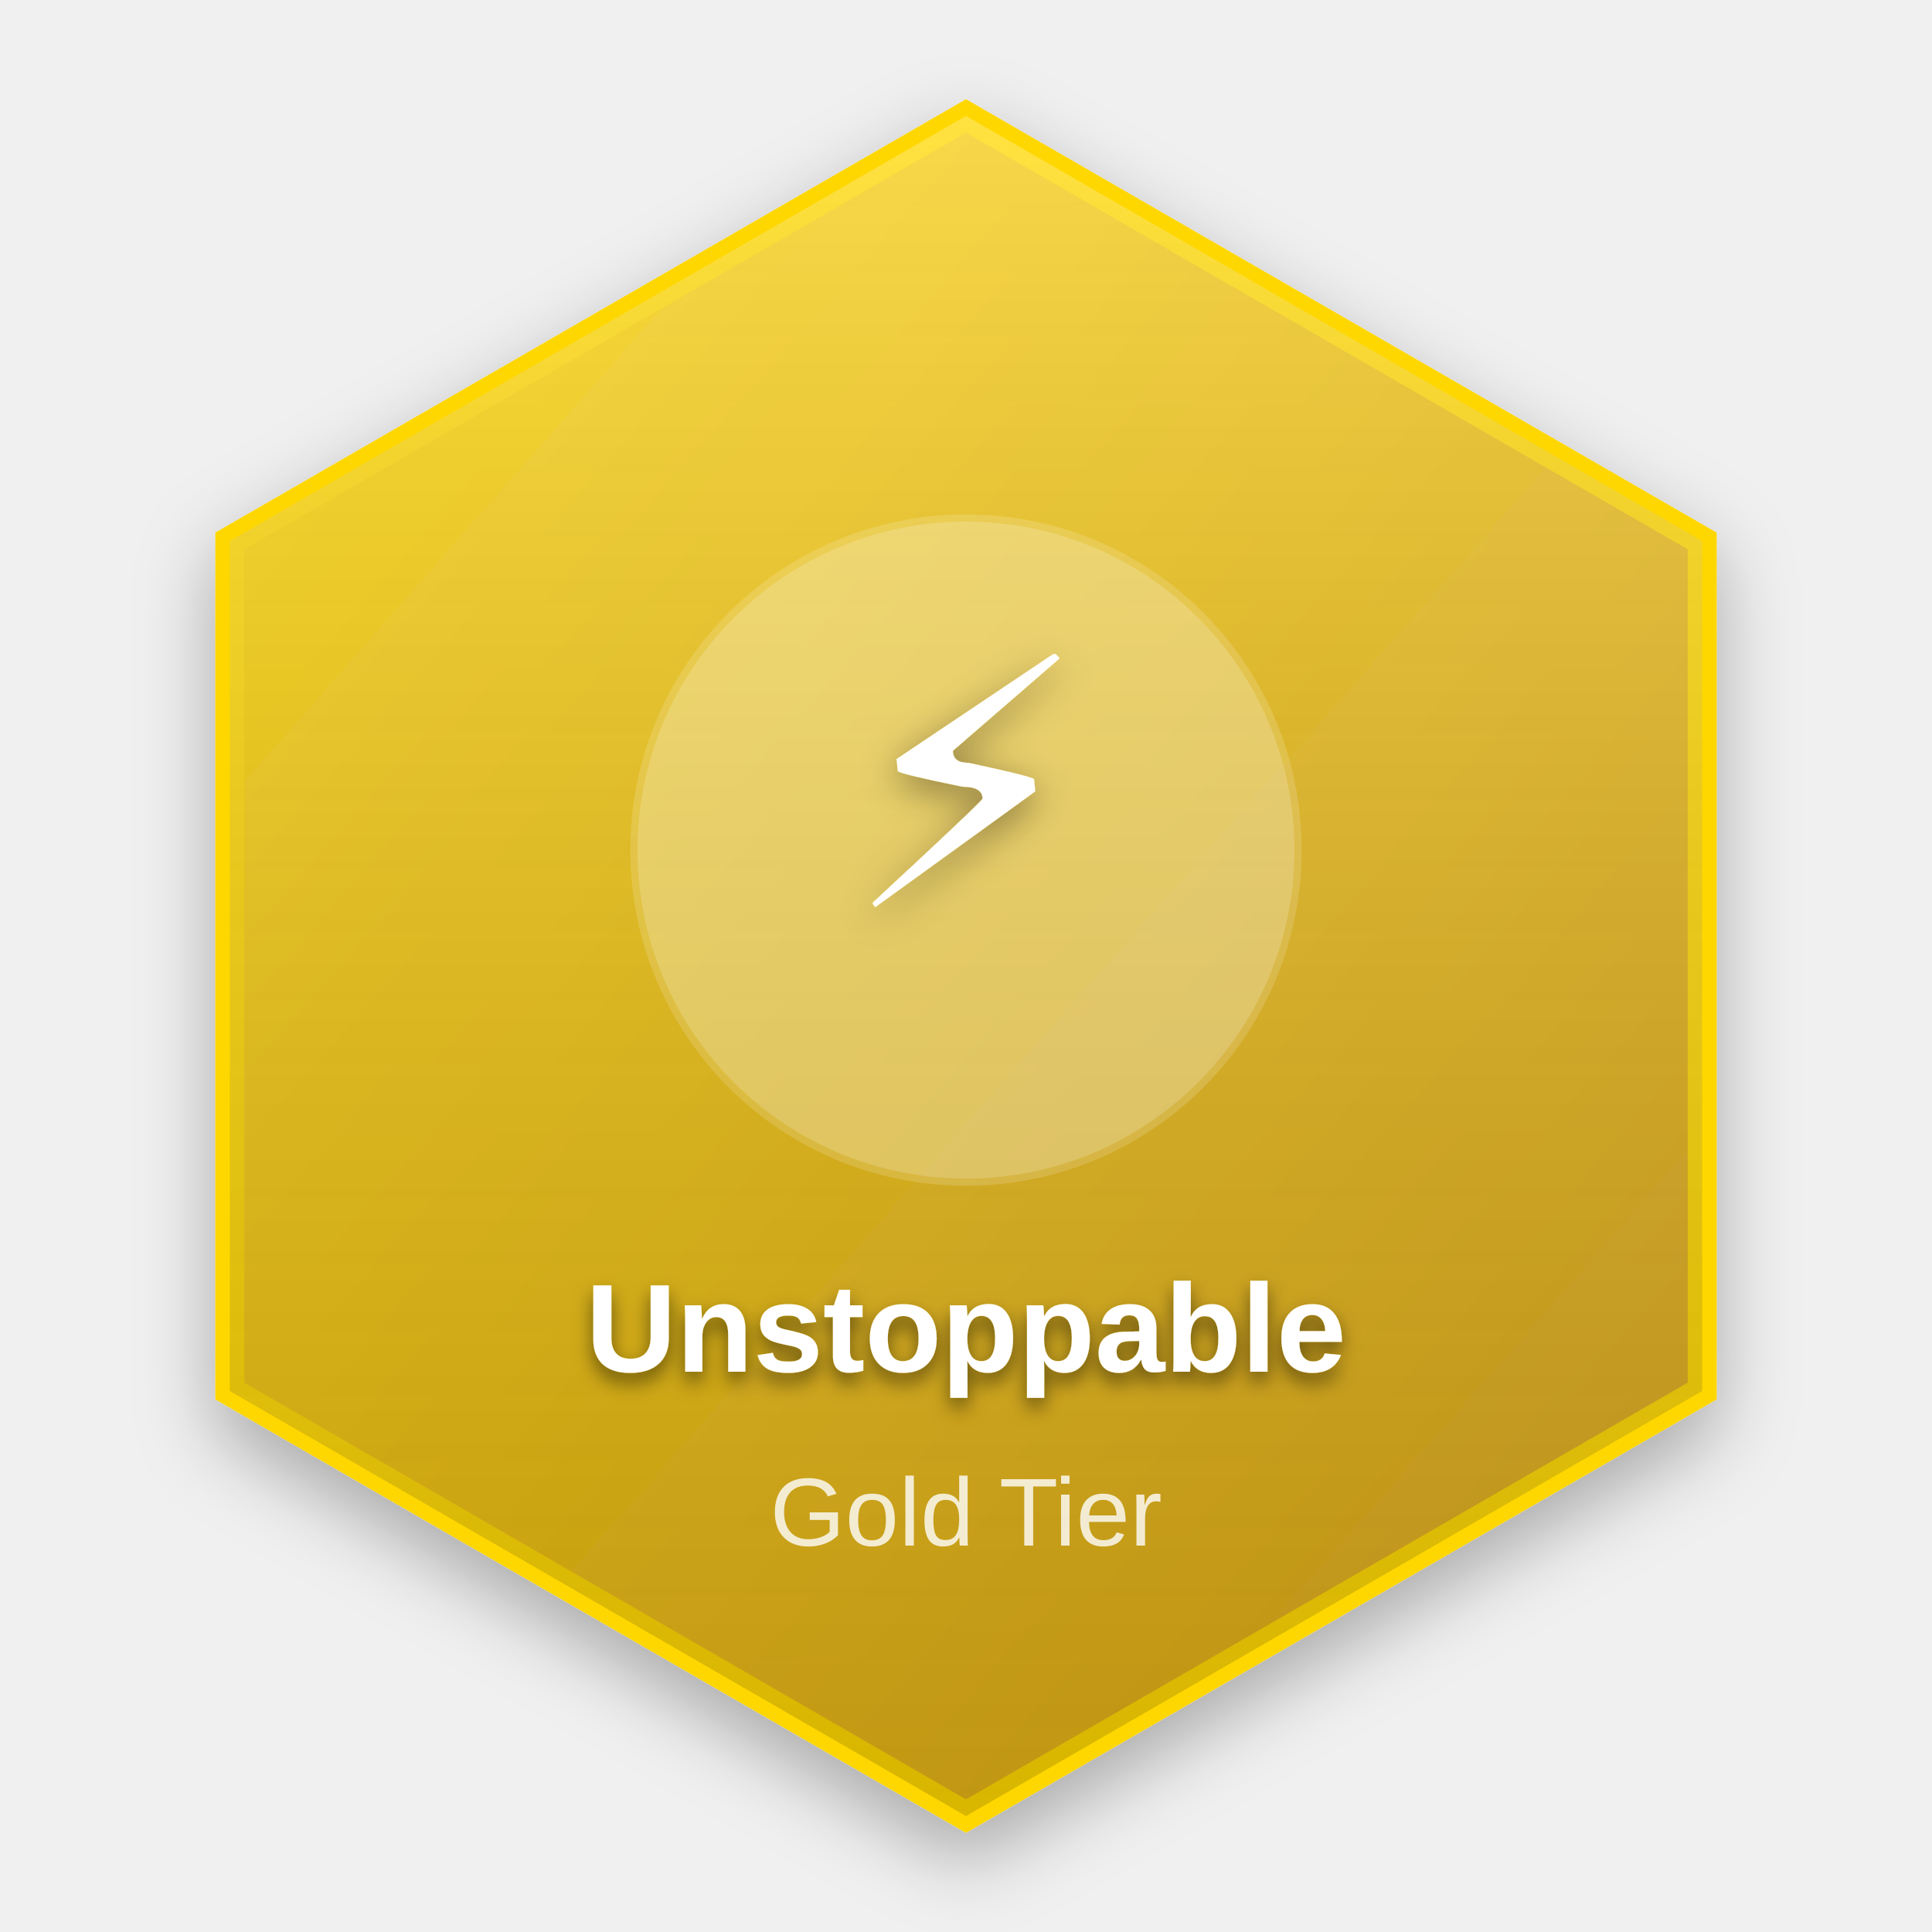
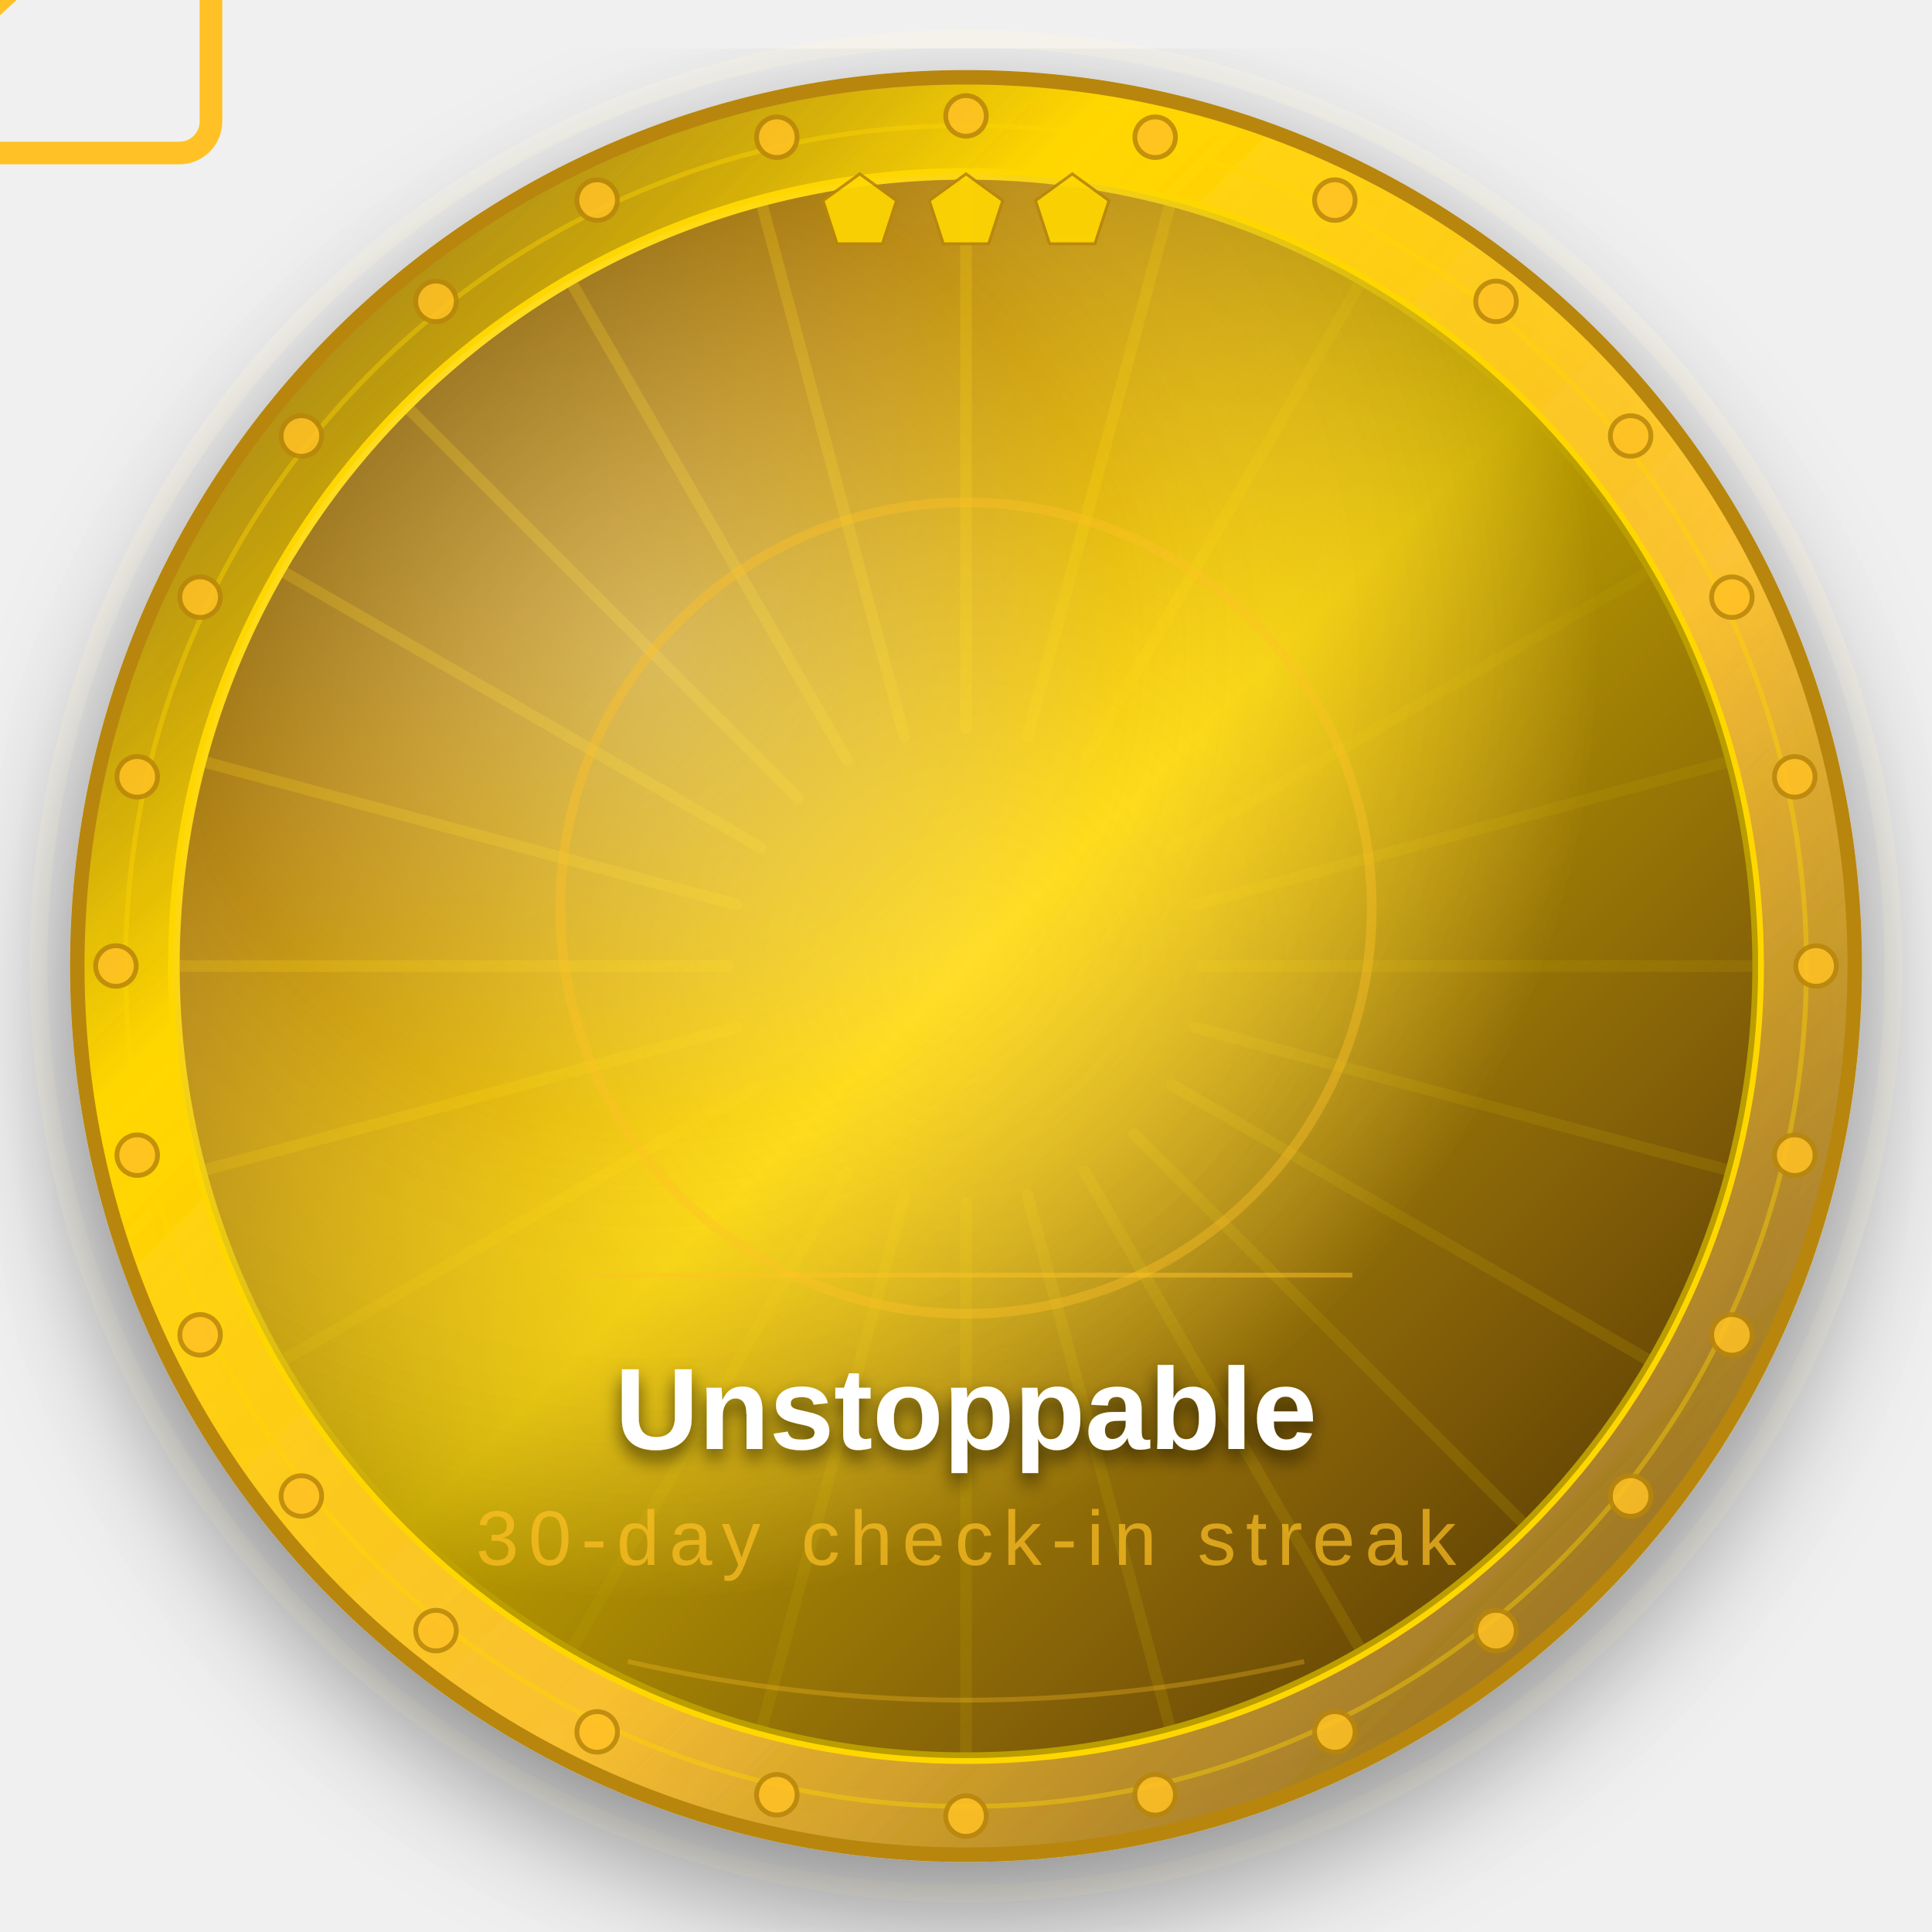
<svg xmlns="http://www.w3.org/2000/svg" viewBox="0 0 200 200" width="200" height="200">
  <defs>
-     <linearGradient id="g" x1="0%" y1="0%" x2="100%" y2="100%">
-       <stop offset="0%" style="stop-color:#FFD700;stop-opacity:1" />
-       <stop offset="100%" style="stop-color:#DAA520;stop-opacity:1" />
+     <linearGradient id="bg2" x1="0%" y1="0%" x2="100%" y2="100%">
+       <stop offset="0%" style="stop-color:#5C3A00" />
+       <stop offset="25%" style="stop-color:#B8860B" />
+       <stop offset="50%" style="stop-color:#FFD700" />
+       <stop offset="75%" style="stop-color:#B8860B" />
+       <stop offset="100%" style="stop-color:#5C3A00" />
    </linearGradient>
-     <filter id="shadow" x="-20%" y="-20%" width="140%" height="140%">
-       <feDropShadow dx="0" dy="3" stdDeviation="4" flood-color="#000" flood-opacity="0.3" />
+     <linearGradient id="ring2" x1="0%" y1="0%" x2="100%" y2="100%">
+       <stop offset="0%" style="stop-color:#5C3A00;stop-opacity:0.8" />
+       <stop offset="30%" style="stop-color:#FFD700;stop-opacity:1" />
+       <stop offset="60%" style="stop-color:#FFC125;stop-opacity:0.9" />
+       <stop offset="100%" style="stop-color:#5C3A00;stop-opacity:0.8" />
+     </linearGradient>
+     <radialGradient id="shine2" cx="30%" cy="30%" r="60%">
+       <stop offset="0%" style="stop-color:#fff;stop-opacity:0.32" />
+       <stop offset="50%" style="stop-color:#fff;stop-opacity:0.05" />
+       <stop offset="100%" style="stop-color:#000;stop-opacity:0.27" />
+     </radialGradient>
+     <radialGradient id="core2" cx="50%" cy="50%" r="50%">
+       <stop offset="0%" style="stop-color:#FFF8DC;stop-opacity:0.12" />
+       <stop offset="100%" style="stop-color:#FFF8DC;stop-opacity:0" />
+     </radialGradient>
+     <filter id="shadow2" x="-30%" y="-30%" width="160%" height="160%">
+       <feDropShadow dx="0" dy="5" stdDeviation="6" flood-color="#000" flood-opacity="0.45" />
    </filter>
-     <linearGradient id="inner" x1="0%" y1="0%" x2="0%" y2="100%">
-       <stop offset="0%" style="stop-color:#fff;stop-opacity:0.25" />
-       <stop offset="100%" style="stop-color:#000;stop-opacity:0.15" />
-     </linearGradient>
  </defs>
-   <polygon points="176.21,56 176.21,144 100,188 23.79,144 23.79,56 100,12" fill="url(#g)" stroke="#FFD700" stroke-width="3" filter="url(#shadow)" />
-   <polygon points="176.21,56 176.21,144 100,188 23.79,144 23.79,56 100,12" fill="url(#inner)" />
-   <circle cx="100" cy="88" r="34" fill="#fff" opacity="0.3" stroke="#fff" stroke-width="1.5" stroke-opacity="0.5" />
-   <text x="100" y="94" text-anchor="middle" font-size="36" fill="#fff" filter="drop-shadow(0 1px 2px rgba(0,0,0,0.4))">⚡</text>
-   <text x="100" y="142" text-anchor="middle" font-size="13" font-weight="bold" fill="#fff" font-family="Arial, sans-serif" filter="drop-shadow(0 1px 1px rgba(0,0,0,0.5))">Unstoppable</text>
-   <text x="100" y="160" text-anchor="middle" font-size="10" fill="#fff" opacity="0.8" font-family="Arial, sans-serif">Gold Tier</text>
+   <circle cx="100" cy="100" r="96" fill="none" stroke="#FFF8DC" stroke-width="1.8" opacity="0.25" filter="url(#shadow2)" />
+   <circle cx="100" cy="100" r="92" fill="url(#ring2)" stroke="#B8860B" stroke-width="1.5" filter="url(#shadow2)" />
+   <circle cx="100" cy="100" r="87" fill="none" stroke="#FFD700" stroke-width="0.5" opacity="0.4" />
+   <circle cx="100" cy="100" r="82" fill="url(#bg2)" stroke="#FFD700" stroke-width="1.2" />
+   <line x1="124.6" y1="100" x2="182" y2="100" stroke="#FFD700" stroke-width="1.2" opacity="0.22" stroke-linecap="round" />
+   <line x1="123.762" y1="106.367" x2="179.206" y2="121.223" stroke="#FFD700" stroke-width="1.2" opacity="0.22" stroke-linecap="round" />
+   <line x1="121.304" y1="112.3" x2="171.014" y2="141" stroke="#FFD700" stroke-width="1.2" opacity="0.22" stroke-linecap="round" />
+   <line x1="117.395" y1="117.395" x2="157.983" y2="157.983" stroke="#FFD700" stroke-width="1.2" opacity="0.22" stroke-linecap="round" />
+   <line x1="112.3" y1="121.304" x2="141" y2="171.014" stroke="#FFD700" stroke-width="1.2" opacity="0.22" stroke-linecap="round" />
+   <line x1="106.367" y1="123.762" x2="121.223" y2="179.206" stroke="#FFD700" stroke-width="1.2" opacity="0.22" stroke-linecap="round" />
+   <line x1="100" y1="124.6" x2="100" y2="182" stroke="#FFD700" stroke-width="1.2" opacity="0.22" stroke-linecap="round" />
+   <line x1="93.633" y1="123.762" x2="78.777" y2="179.206" stroke="#FFD700" stroke-width="1.2" opacity="0.22" stroke-linecap="round" />
+   <line x1="87.7" y1="121.304" x2="59" y2="171.014" stroke="#FFD700" stroke-width="1.2" opacity="0.22" stroke-linecap="round" />
+   <line x1="82.605" y1="117.395" x2="42.017" y2="157.983" stroke="#FFD700" stroke-width="1.2" opacity="0.22" stroke-linecap="round" />
+   <line x1="78.696" y1="112.3" x2="28.986" y2="141" stroke="#FFD700" stroke-width="1.2" opacity="0.22" stroke-linecap="round" />
+   <line x1="76.238" y1="106.367" x2="20.794" y2="121.223" stroke="#FFD700" stroke-width="1.2" opacity="0.22" stroke-linecap="round" />
+   <line x1="75.4" y1="100" x2="18" y2="100" stroke="#FFD700" stroke-width="1.2" opacity="0.22" stroke-linecap="round" />
+   <line x1="76.238" y1="93.633" x2="20.794" y2="78.777" stroke="#FFD700" stroke-width="1.2" opacity="0.22" stroke-linecap="round" />
+   <line x1="78.696" y1="87.7" x2="28.986" y2="59" stroke="#FFD700" stroke-width="1.2" opacity="0.22" stroke-linecap="round" />
+   <line x1="82.605" y1="82.605" x2="42.017" y2="42.017" stroke="#FFD700" stroke-width="1.2" opacity="0.22" stroke-linecap="round" />
+   <line x1="87.7" y1="78.696" x2="59" y2="28.986" stroke="#FFD700" stroke-width="1.2" opacity="0.22" stroke-linecap="round" />
+   <line x1="93.633" y1="76.238" x2="78.777" y2="20.794" stroke="#FFD700" stroke-width="1.2" opacity="0.22" stroke-linecap="round" />
+   <line x1="100" y1="75.4" x2="100" y2="18" stroke="#FFD700" stroke-width="1.2" opacity="0.22" stroke-linecap="round" />
+   <line x1="106.367" y1="76.238" x2="121.223" y2="20.794" stroke="#FFD700" stroke-width="1.2" opacity="0.22" stroke-linecap="round" />
+   <line x1="112.3" y1="78.696" x2="141" y2="28.986" stroke="#FFD700" stroke-width="1.2" opacity="0.22" stroke-linecap="round" />
+   <line x1="117.395" y1="82.605" x2="157.983" y2="42.017" stroke="#FFD700" stroke-width="1.2" opacity="0.22" stroke-linecap="round" />
+   <line x1="121.304" y1="87.7" x2="171.014" y2="59" stroke="#FFD700" stroke-width="1.2" opacity="0.22" stroke-linecap="round" />
+   <line x1="123.762" y1="93.633" x2="179.206" y2="78.777" stroke="#FFD700" stroke-width="1.2" opacity="0.22" stroke-linecap="round" />
+   <circle cx="100" cy="100" r="50" fill="url(#core2)" />
+   <circle cx="100" cy="100" r="82" fill="url(#shine2)" />
+   <circle cx="100" cy="12" r="2.1" fill="#FFC125" stroke="#B8860B" stroke-width="0.5" opacity="0.85" />
+   <circle cx="119.582" cy="14.206" r="2.1" fill="#FFC125" stroke="#B8860B" stroke-width="0.5" opacity="0.85" />
+   <circle cx="138.182" cy="20.715" r="2.1" fill="#FFC125" stroke="#B8860B" stroke-width="0.5" opacity="0.85" />
+   <circle cx="154.867" cy="31.199" r="2.1" fill="#FFC125" stroke="#B8860B" stroke-width="0.5" opacity="0.85" />
+   <circle cx="168.801" cy="45.133" r="2.1" fill="#FFC125" stroke="#B8860B" stroke-width="0.5" opacity="0.85" />
+   <circle cx="179.285" cy="61.818" r="2.1" fill="#FFC125" stroke="#B8860B" stroke-width="0.5" opacity="0.85" />
+   <circle cx="185.794" cy="80.418" r="2.1" fill="#FFC125" stroke="#B8860B" stroke-width="0.5" opacity="0.85" />
+   <circle cx="188" cy="100" r="2.1" fill="#FFC125" stroke="#B8860B" stroke-width="0.5" opacity="0.85" />
+   <circle cx="185.794" cy="119.582" r="2.1" fill="#FFC125" stroke="#B8860B" stroke-width="0.5" opacity="0.85" />
+   <circle cx="179.285" cy="138.182" r="2.1" fill="#FFC125" stroke="#B8860B" stroke-width="0.5" opacity="0.85" />
+   <circle cx="168.801" cy="154.867" r="2.1" fill="#FFC125" stroke="#B8860B" stroke-width="0.5" opacity="0.85" />
+   <circle cx="154.867" cy="168.801" r="2.1" fill="#FFC125" stroke="#B8860B" stroke-width="0.5" opacity="0.85" />
+   <circle cx="138.182" cy="179.285" r="2.1" fill="#FFC125" stroke="#B8860B" stroke-width="0.5" opacity="0.85" />
+   <circle cx="119.582" cy="185.794" r="2.1" fill="#FFC125" stroke="#B8860B" stroke-width="0.5" opacity="0.85" />
+   <circle cx="100" cy="188" r="2.1" fill="#FFC125" stroke="#B8860B" stroke-width="0.5" opacity="0.85" />
+   <circle cx="80.418" cy="185.794" r="2.1" fill="#FFC125" stroke="#B8860B" stroke-width="0.5" opacity="0.85" />
+   <circle cx="61.818" cy="179.285" r="2.1" fill="#FFC125" stroke="#B8860B" stroke-width="0.5" opacity="0.85" />
+   <circle cx="45.133" cy="168.801" r="2.1" fill="#FFC125" stroke="#B8860B" stroke-width="0.5" opacity="0.85" />
+   <circle cx="31.199" cy="154.867" r="2.1" fill="#FFC125" stroke="#B8860B" stroke-width="0.5" opacity="0.85" />
+   <circle cx="20.715" cy="138.182" r="2.1" fill="#FFC125" stroke="#B8860B" stroke-width="0.5" opacity="0.85" />
+   <circle cx="14.206" cy="119.582" r="2.1" fill="#FFC125" stroke="#B8860B" stroke-width="0.5" opacity="0.85" />
+   <circle cx="12" cy="100" r="2.1" fill="#FFC125" stroke="#B8860B" stroke-width="0.5" opacity="0.85" />
+   <circle cx="14.206" cy="80.418" r="2.1" fill="#FFC125" stroke="#B8860B" stroke-width="0.5" opacity="0.85" />
+   <circle cx="20.715" cy="61.818" r="2.1" fill="#FFC125" stroke="#B8860B" stroke-width="0.5" opacity="0.85" />
+   <circle cx="31.199" cy="45.133" r="2.1" fill="#FFC125" stroke="#B8860B" stroke-width="0.5" opacity="0.85" />
+   <circle cx="45.133" cy="31.199" r="2.1" fill="#FFC125" stroke="#B8860B" stroke-width="0.5" opacity="0.85" />
+   <circle cx="61.818" cy="20.715" r="2.1" fill="#FFC125" stroke="#B8860B" stroke-width="0.5" opacity="0.85" />
+   <circle cx="80.418" cy="14.206" r="2.1" fill="#FFC125" stroke="#B8860B" stroke-width="0.5" opacity="0.85" />
+   <polygon points="89,18 92.804,20.764 91.351,25.236 86.649,25.236 85.196,20.764" fill="#FFD700" stroke="#B8860B" stroke-width="0.3" opacity="0.9" />
+   <polygon points="100,18 103.804,20.764 102.351,25.236 97.649,25.236 96.196,20.764" fill="#FFD700" stroke="#B8860B" stroke-width="0.3" opacity="0.9" />
+   <polygon points="111,18 114.804,20.764 113.351,25.236 108.649,25.236 107.196,20.764" fill="#FFD700" stroke="#B8860B" stroke-width="0.3" opacity="0.9" />
+   <circle cx="100" cy="94" r="42" fill="none" stroke="#FFC125" stroke-width="1" opacity="0.4" />
+   <g>
+     <g transform="translate(0,-6)">
+       <rect x="-21.84" y="-15.288" width="43.68" height="37.128" rx="3.276" fill="none" stroke="#FFC125" stroke-width="2.34" />
+       <rect x="-13.104" y="-12.012" width="6.552" height="3.276" rx="0.655" fill="#FFC125" opacity="0.6" />
+       <rect x="3.276" y="-12.012" width="6.552" height="3.276" rx="0.655" fill="#FFC125" opacity="0.6" />
+       <line x1="-4.368" y1="-12.012" x2="-4.368" y2="-15.288" stroke="#FFC125" stroke-width="1.56" stroke-linecap="round" />
+       <line x1="4.368" y1="-12.012" x2="4.368" y2="-15.288" stroke="#FFC125" stroke-width="1.56" stroke-linecap="round" />
+       <polyline points="-8.736,2.184 -2.184,7.644 10.92,-4.368" fill="none" stroke="#FFC125" stroke-width="2.86" stroke-linecap="round" stroke-linejoin="round" />
+     </g>
+   </g>
+   <line x1="60" y1="132" x2="140" y2="132" stroke="#FFC125" stroke-width="0.5" opacity="0.5" />
+   <text x="100" y="150" text-anchor="middle" font-size="12" font-weight="bold" fill="#fff" font-family="Arial,sans-serif" filter="drop-shadow(0 1px 1px rgba(0,0,0,0.6))">Unstoppable</text>
+   <text x="100" y="162" text-anchor="middle" font-size="8" fill="#FFC125" opacity="0.7" font-family="Arial,sans-serif" letter-spacing="1">30-day check-in streak</text>
+   <path d="M65 172 Q100 180 135 172" fill="none" stroke="#FFC125" stroke-width="0.5" opacity="0.3" />
</svg>
